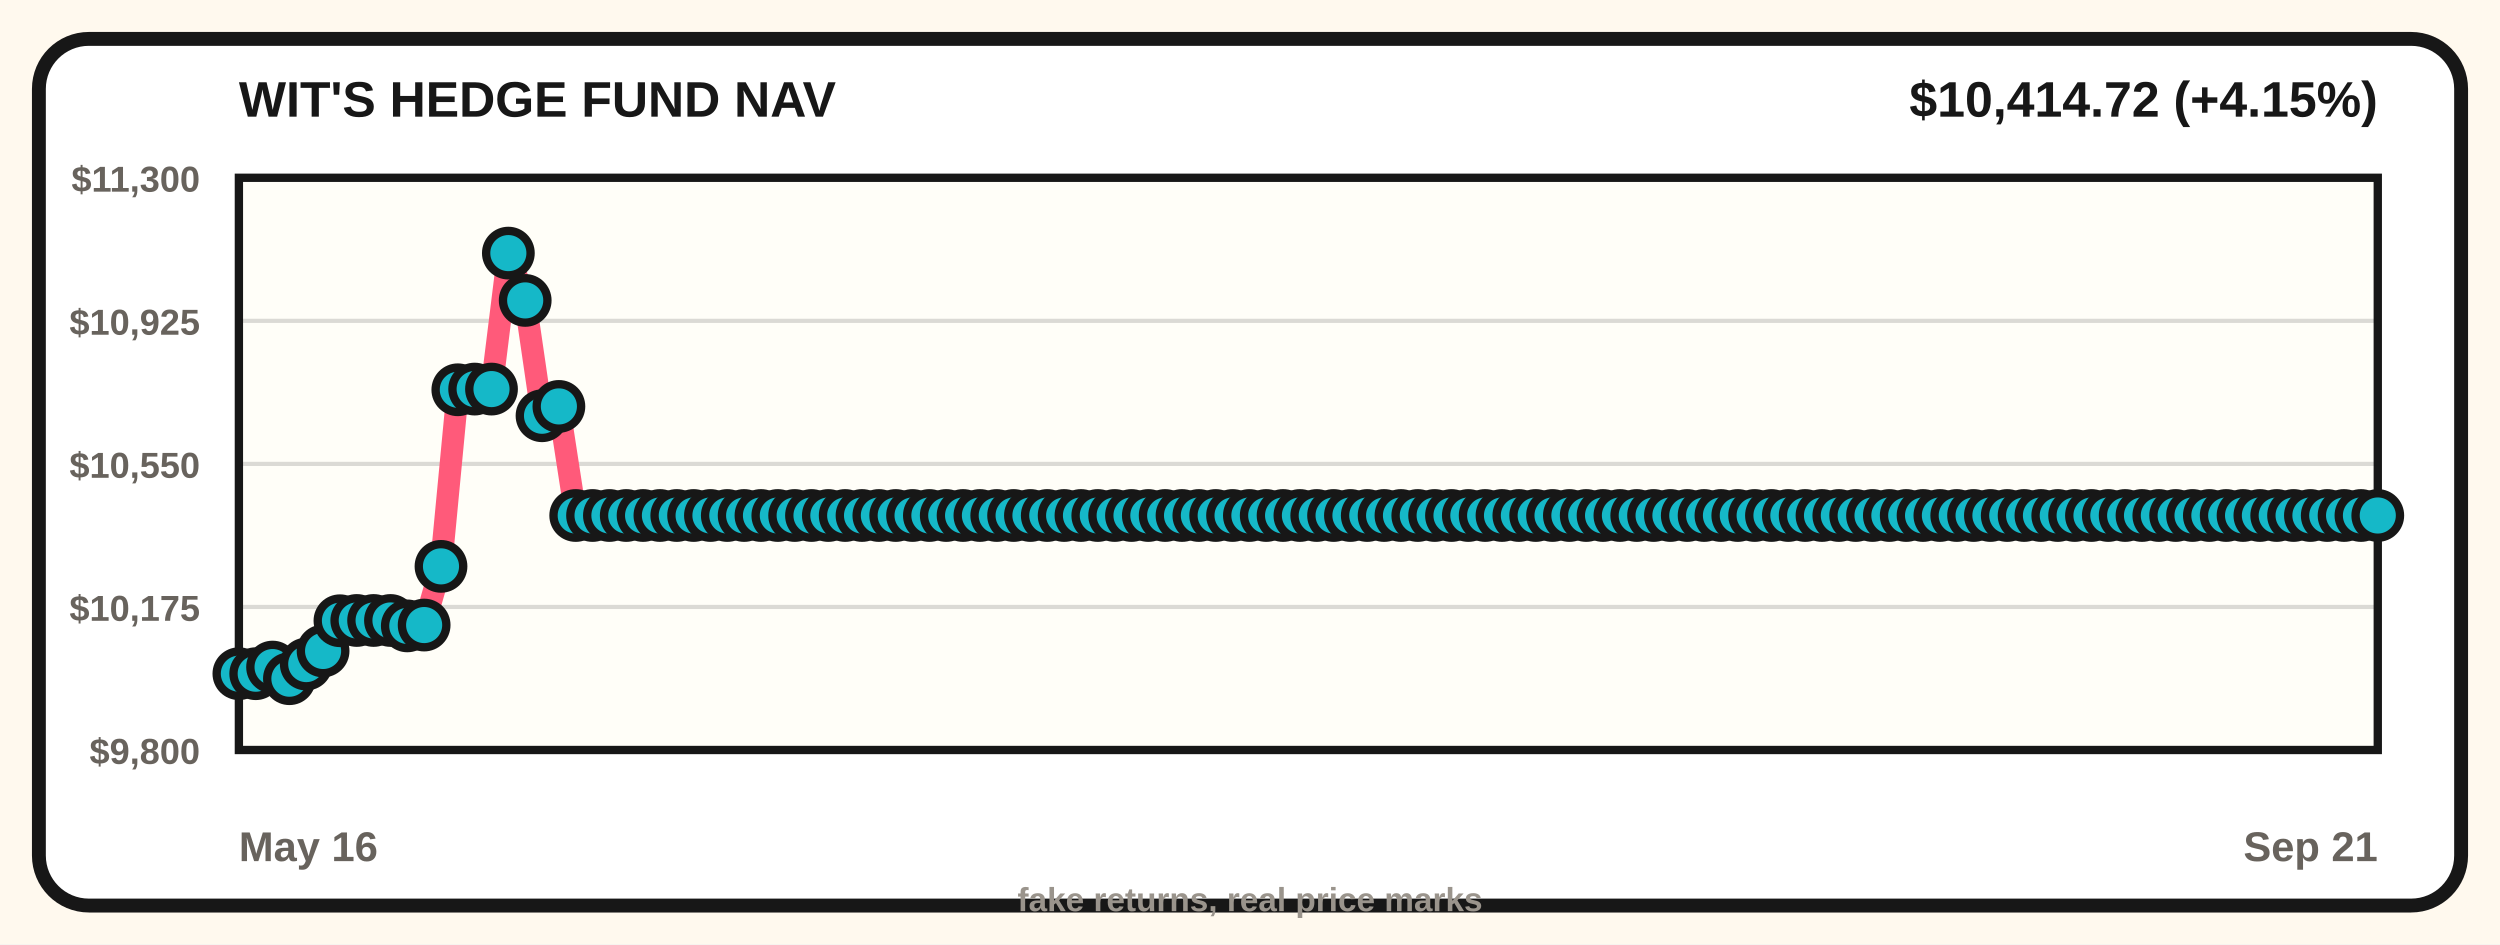
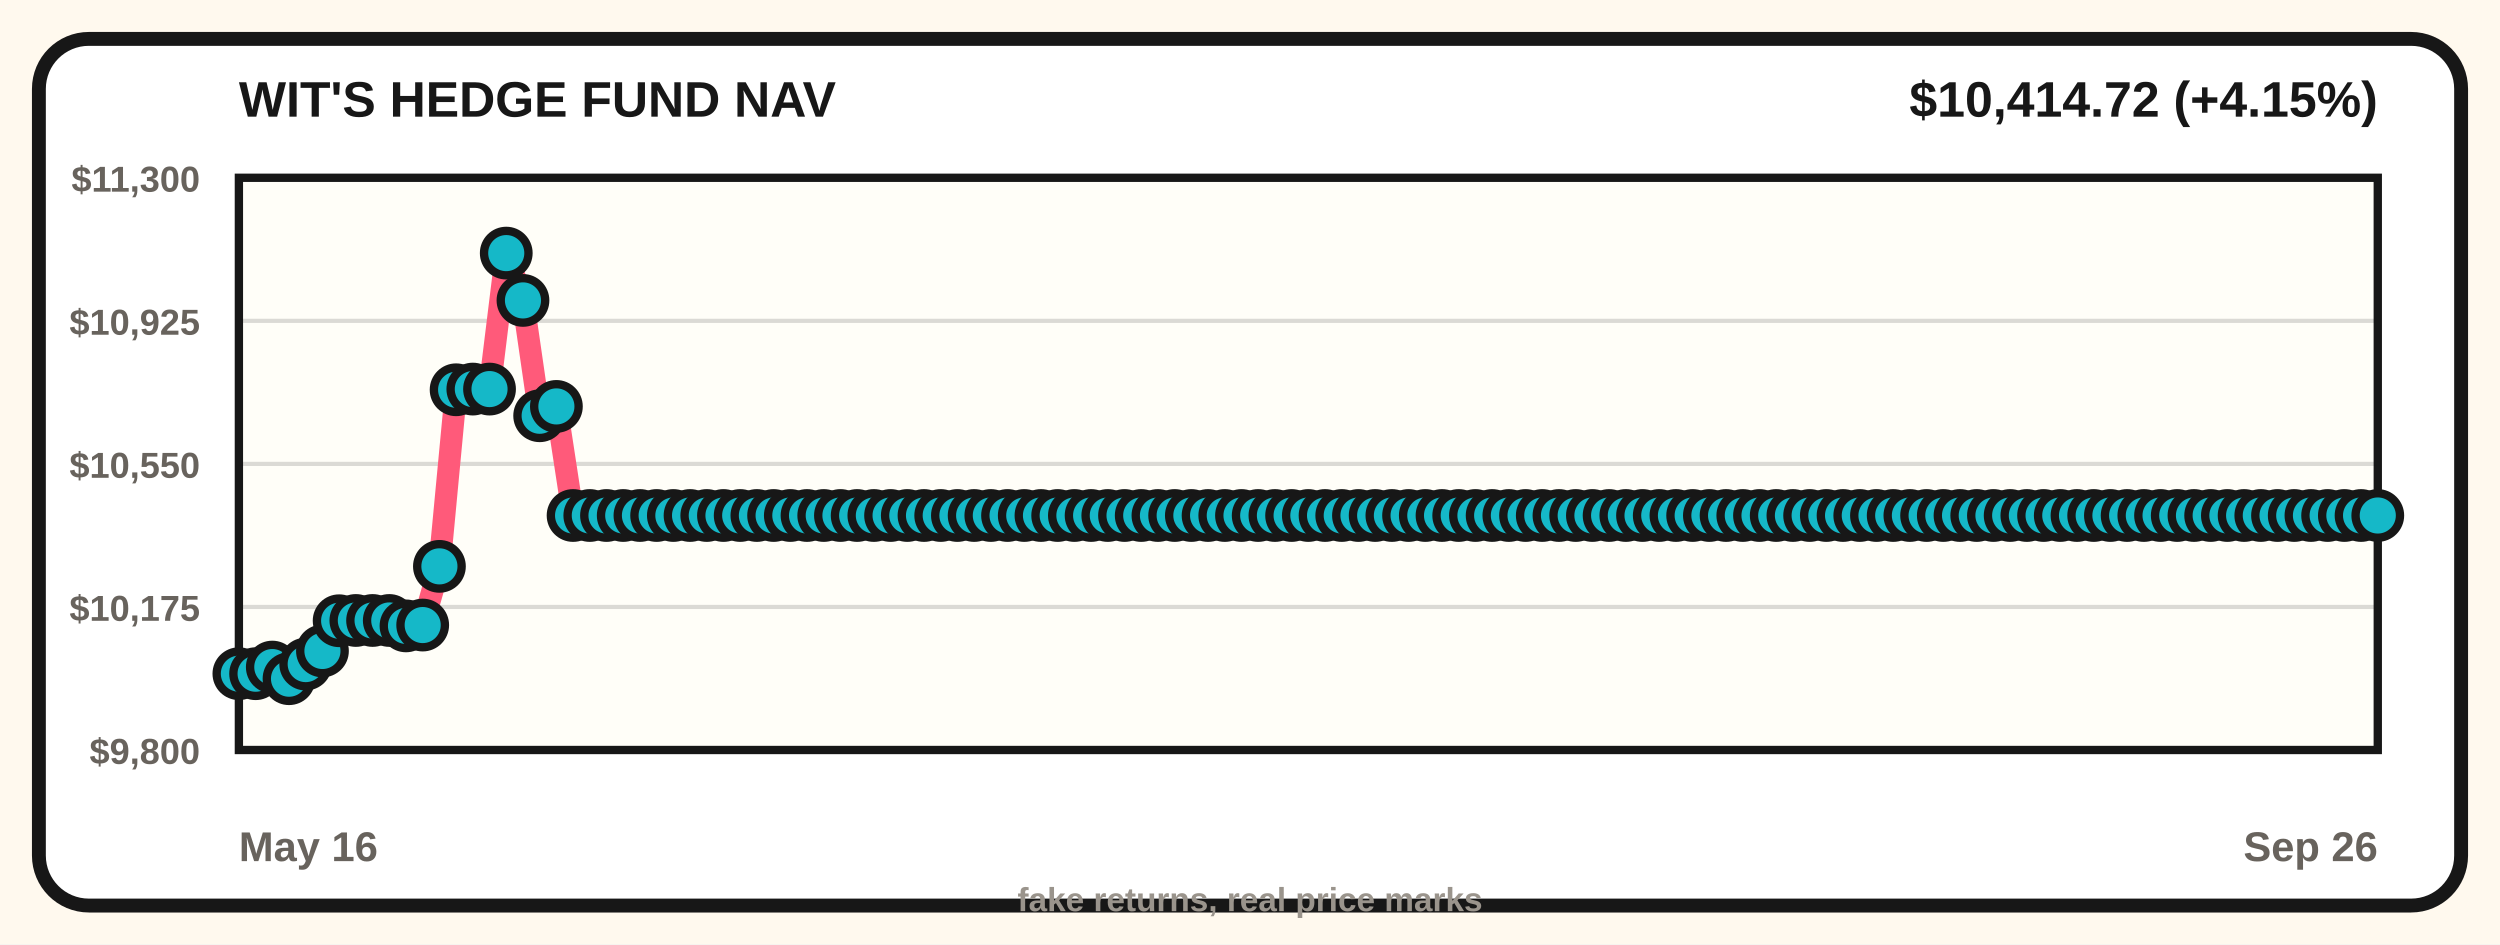
<svg xmlns="http://www.w3.org/2000/svg" width="900" height="340" viewBox="0 0 900 340" role="img" aria-label="Wit's Hedge Fund fake NAV chart">
  <rect width="900" height="340" fill="#fff9ee" />
  <rect x="14" y="14" width="872" height="312" rx="18" fill="#ffffff" stroke="#171717" stroke-width="5" />
  <rect x="86" y="64" width="770" height="206" fill="#fffef8" stroke="#171717" stroke-width="3" />
  <line x1="86" y1="270" x2="856" y2="270" stroke="#171717" stroke-width="1.5" opacity="0.16" />
  <text x="72" y="275" text-anchor="end" font-family="Arial, sans-serif" font-size="13" font-weight="800" fill="#68635d">$9,800</text>
  <line x1="86" y1="218.5" x2="856" y2="218.5" stroke="#171717" stroke-width="1.5" opacity="0.16" />
  <text x="72" y="223.5" text-anchor="end" font-family="Arial, sans-serif" font-size="13" font-weight="800" fill="#68635d">$10,175</text>
  <line x1="86" y1="167" x2="856" y2="167" stroke="#171717" stroke-width="1.5" opacity="0.16" />
  <text x="72" y="172" text-anchor="end" font-family="Arial, sans-serif" font-size="13" font-weight="800" fill="#68635d">$10,550</text>
  <line x1="86" y1="115.5" x2="856" y2="115.5" stroke="#171717" stroke-width="1.5" opacity="0.16" />
  <text x="72" y="120.5" text-anchor="end" font-family="Arial, sans-serif" font-size="13" font-weight="800" fill="#68635d">$10,925</text>
  <line x1="86" y1="64" x2="856" y2="64" stroke="#171717" stroke-width="1.5" opacity="0.16" />
  <text x="72" y="69" text-anchor="end" font-family="Arial, sans-serif" font-size="13" font-weight="800" fill="#68635d">$11,300</text>
-   <polyline points="86,242.53 92.06,242.53 98.13,240.15 104.19,244.33 110.25,239.07 116.31,234.35 122.38,223.47 128.44,223.37 134.5,223.37 140.57,223.37 146.63,225.32 152.69,225.02 158.76,203.89 164.82,140.32 170.88,140.07 176.94,140.07 183.01,91.12 189.07,108.15 195.13,149.67 201.2,146.31 207.26,185.58 213.32,185.58 219.39,185.58 225.45,185.58 231.51,185.58 237.57,185.58 243.64,185.58 249.7,185.58 255.76,185.58 261.83,185.58 267.89,185.58 273.95,185.58 280.02,185.58 286.08,185.58 292.14,185.58 298.2,185.58 304.27,185.58 310.33,185.58 316.39,185.58 322.46,185.58 328.52,185.58 334.58,185.58 340.65,185.58 346.71,185.58 352.77,185.58 358.83,185.58 364.9,185.58 370.96,185.58 377.02,185.58 383.09,185.58 389.15,185.58 395.21,185.58 401.28,185.58 407.34,185.58 413.4,185.58 419.46,185.58 425.53,185.58 431.59,185.58 437.65,185.58 443.72,185.58 449.78,185.58 455.84,185.58 461.91,185.58 467.97,185.58 474.03,185.58 480.09,185.58 486.16,185.58 492.22,185.58 498.28,185.58 504.35,185.58 510.41,185.58 516.47,185.58 522.54,185.58 528.6,185.58 534.66,185.58 540.72,185.58 546.79,185.58 552.85,185.58 558.91,185.58 564.98,185.58 571.04,185.58 577.1,185.58 583.17,185.58 589.23,185.58 595.29,185.58 601.35,185.58 607.42,185.58 613.48,185.58 619.54,185.58 625.61,185.58 631.67,185.58 637.73,185.58 643.8,185.58 649.86,185.58 655.92,185.58 661.98,185.58 668.05,185.58 674.11,185.58 680.17,185.58 686.24,185.58 692.3,185.58 698.36,185.58 704.43,185.58 710.49,185.58 716.55,185.58 722.61,185.58 728.68,185.58 734.74,185.58 740.8,185.58 746.87,185.58 752.93,185.58 758.99,185.58 765.06,185.58 771.12,185.58 777.18,185.58 783.24,185.58 789.31,185.58 795.37,185.58 801.43,185.58 807.5,185.58 813.56,185.58 819.62,185.58 825.69,185.58 831.75,185.58 837.81,185.58 843.87,185.58 849.94,185.58 856,185.58" fill="none" stroke="#ff5a7a" stroke-width="8" stroke-linecap="round" stroke-linejoin="round" />
+   <polyline points="86,242.53 92.02,242.53 98.03,240.15 104.05,244.33 110.06,239.07 116.08,234.35 122.09,223.47 128.11,223.37 134.13,223.37 140.14,223.37 146.16,225.32 152.17,225.02 158.19,203.89 164.2,140.32 170.22,140.07 176.23,140.07 182.25,91.12 188.27,108.15 194.28,149.67 200.3,146.31 206.31,185.58 212.33,185.58 218.34,185.58 224.36,185.58 230.38,185.58 236.39,185.58 242.41,185.58 248.42,185.58 254.44,185.58 260.45,185.58 266.47,185.58 272.48,185.58 278.5,185.58 284.52,185.58 290.53,185.58 296.55,185.58 302.56,185.58 308.58,185.58 314.59,185.58 320.61,185.58 326.63,185.58 332.64,185.58 338.66,185.58 344.67,185.58 350.69,185.58 356.7,185.58 362.72,185.58 368.73,185.58 374.75,185.58 380.77,185.58 386.78,185.58 392.8,185.58 398.81,185.58 404.83,185.58 410.84,185.58 416.86,185.58 422.88,185.58 428.89,185.58 434.91,185.58 440.92,185.58 446.94,185.58 452.95,185.58 458.97,185.58 464.98,185.58 471,185.58 477.02,185.58 483.03,185.58 489.05,185.58 495.06,185.58 501.08,185.58 507.09,185.58 513.11,185.58 519.13,185.58 525.14,185.58 531.16,185.58 537.17,185.58 543.19,185.58 549.2,185.58 555.22,185.58 561.23,185.58 567.25,185.58 573.27,185.58 579.28,185.58 585.3,185.58 591.31,185.58 597.33,185.58 603.34,185.58 609.36,185.58 615.38,185.58 621.39,185.58 627.41,185.58 633.42,185.58 639.44,185.58 645.45,185.58 651.47,185.58 657.48,185.58 663.5,185.58 669.52,185.58 675.53,185.58 681.55,185.58 687.56,185.58 693.58,185.58 699.59,185.58 705.61,185.58 711.63,185.58 717.64,185.58 723.66,185.58 729.67,185.58 735.69,185.58 741.7,185.58 747.72,185.58 753.73,185.58 759.75,185.58 765.77,185.58 771.78,185.58 777.8,185.58 783.81,185.58 789.83,185.58 795.84,185.58 801.86,185.58 807.88,185.58 813.89,185.58 819.91,185.58 825.92,185.58 831.94,185.58 837.95,185.58 843.97,185.58 849.98,185.58 856,185.58" fill="none" stroke="#ff5a7a" stroke-width="8" stroke-linecap="round" stroke-linejoin="round" />
  <circle cx="86" cy="242.53" r="8" fill="#15b8c8" stroke="#171717" stroke-width="3" />
-   <circle cx="92.06" cy="242.53" r="8" fill="#15b8c8" stroke="#171717" stroke-width="3" />
-   <circle cx="98.13" cy="240.15" r="8" fill="#15b8c8" stroke="#171717" stroke-width="3" />
-   <circle cx="104.19" cy="244.33" r="8" fill="#15b8c8" stroke="#171717" stroke-width="3" />
-   <circle cx="110.25" cy="239.07" r="8" fill="#15b8c8" stroke="#171717" stroke-width="3" />
-   <circle cx="116.31" cy="234.35" r="8" fill="#15b8c8" stroke="#171717" stroke-width="3" />
-   <circle cx="122.38" cy="223.47" r="8" fill="#15b8c8" stroke="#171717" stroke-width="3" />
-   <circle cx="128.44" cy="223.37" r="8" fill="#15b8c8" stroke="#171717" stroke-width="3" />
-   <circle cx="134.5" cy="223.37" r="8" fill="#15b8c8" stroke="#171717" stroke-width="3" />
-   <circle cx="140.57" cy="223.37" r="8" fill="#15b8c8" stroke="#171717" stroke-width="3" />
-   <circle cx="146.63" cy="225.32" r="8" fill="#15b8c8" stroke="#171717" stroke-width="3" />
-   <circle cx="152.69" cy="225.02" r="8" fill="#15b8c8" stroke="#171717" stroke-width="3" />
-   <circle cx="158.76" cy="203.89" r="8" fill="#15b8c8" stroke="#171717" stroke-width="3" />
-   <circle cx="164.82" cy="140.32" r="8" fill="#15b8c8" stroke="#171717" stroke-width="3" />
-   <circle cx="170.88" cy="140.07" r="8" fill="#15b8c8" stroke="#171717" stroke-width="3" />
-   <circle cx="176.94" cy="140.07" r="8" fill="#15b8c8" stroke="#171717" stroke-width="3" />
-   <circle cx="183.01" cy="91.12" r="8" fill="#15b8c8" stroke="#171717" stroke-width="3" />
-   <circle cx="189.07" cy="108.15" r="8" fill="#15b8c8" stroke="#171717" stroke-width="3" />
-   <circle cx="195.13" cy="149.67" r="8" fill="#15b8c8" stroke="#171717" stroke-width="3" />
-   <circle cx="201.2" cy="146.31" r="8" fill="#15b8c8" stroke="#171717" stroke-width="3" />
-   <circle cx="207.26" cy="185.58" r="8" fill="#15b8c8" stroke="#171717" stroke-width="3" />
-   <circle cx="213.32" cy="185.58" r="8" fill="#15b8c8" stroke="#171717" stroke-width="3" />
-   <circle cx="219.39" cy="185.58" r="8" fill="#15b8c8" stroke="#171717" stroke-width="3" />
-   <circle cx="225.45" cy="185.58" r="8" fill="#15b8c8" stroke="#171717" stroke-width="3" />
-   <circle cx="231.51" cy="185.58" r="8" fill="#15b8c8" stroke="#171717" stroke-width="3" />
-   <circle cx="237.57" cy="185.58" r="8" fill="#15b8c8" stroke="#171717" stroke-width="3" />
-   <circle cx="243.64" cy="185.58" r="8" fill="#15b8c8" stroke="#171717" stroke-width="3" />
-   <circle cx="249.7" cy="185.58" r="8" fill="#15b8c8" stroke="#171717" stroke-width="3" />
-   <circle cx="255.76" cy="185.58" r="8" fill="#15b8c8" stroke="#171717" stroke-width="3" />
-   <circle cx="261.83" cy="185.58" r="8" fill="#15b8c8" stroke="#171717" stroke-width="3" />
-   <circle cx="267.89" cy="185.58" r="8" fill="#15b8c8" stroke="#171717" stroke-width="3" />
-   <circle cx="273.95" cy="185.58" r="8" fill="#15b8c8" stroke="#171717" stroke-width="3" />
-   <circle cx="280.02" cy="185.58" r="8" fill="#15b8c8" stroke="#171717" stroke-width="3" />
-   <circle cx="286.08" cy="185.58" r="8" fill="#15b8c8" stroke="#171717" stroke-width="3" />
-   <circle cx="292.14" cy="185.58" r="8" fill="#15b8c8" stroke="#171717" stroke-width="3" />
-   <circle cx="298.2" cy="185.58" r="8" fill="#15b8c8" stroke="#171717" stroke-width="3" />
-   <circle cx="304.27" cy="185.58" r="8" fill="#15b8c8" stroke="#171717" stroke-width="3" />
-   <circle cx="310.33" cy="185.58" r="8" fill="#15b8c8" stroke="#171717" stroke-width="3" />
-   <circle cx="316.39" cy="185.58" r="8" fill="#15b8c8" stroke="#171717" stroke-width="3" />
-   <circle cx="322.46" cy="185.58" r="8" fill="#15b8c8" stroke="#171717" stroke-width="3" />
-   <circle cx="328.52" cy="185.58" r="8" fill="#15b8c8" stroke="#171717" stroke-width="3" />
-   <circle cx="334.58" cy="185.58" r="8" fill="#15b8c8" stroke="#171717" stroke-width="3" />
-   <circle cx="340.65" cy="185.58" r="8" fill="#15b8c8" stroke="#171717" stroke-width="3" />
-   <circle cx="346.71" cy="185.58" r="8" fill="#15b8c8" stroke="#171717" stroke-width="3" />
-   <circle cx="352.77" cy="185.58" r="8" fill="#15b8c8" stroke="#171717" stroke-width="3" />
-   <circle cx="358.83" cy="185.58" r="8" fill="#15b8c8" stroke="#171717" stroke-width="3" />
-   <circle cx="364.9" cy="185.58" r="8" fill="#15b8c8" stroke="#171717" stroke-width="3" />
-   <circle cx="370.96" cy="185.58" r="8" fill="#15b8c8" stroke="#171717" stroke-width="3" />
-   <circle cx="377.02" cy="185.58" r="8" fill="#15b8c8" stroke="#171717" stroke-width="3" />
-   <circle cx="383.09" cy="185.58" r="8" fill="#15b8c8" stroke="#171717" stroke-width="3" />
-   <circle cx="389.15" cy="185.58" r="8" fill="#15b8c8" stroke="#171717" stroke-width="3" />
-   <circle cx="395.21" cy="185.58" r="8" fill="#15b8c8" stroke="#171717" stroke-width="3" />
-   <circle cx="401.28" cy="185.58" r="8" fill="#15b8c8" stroke="#171717" stroke-width="3" />
-   <circle cx="407.34" cy="185.58" r="8" fill="#15b8c8" stroke="#171717" stroke-width="3" />
-   <circle cx="413.4" cy="185.58" r="8" fill="#15b8c8" stroke="#171717" stroke-width="3" />
-   <circle cx="419.46" cy="185.58" r="8" fill="#15b8c8" stroke="#171717" stroke-width="3" />
-   <circle cx="425.53" cy="185.58" r="8" fill="#15b8c8" stroke="#171717" stroke-width="3" />
-   <circle cx="431.59" cy="185.58" r="8" fill="#15b8c8" stroke="#171717" stroke-width="3" />
-   <circle cx="437.65" cy="185.58" r="8" fill="#15b8c8" stroke="#171717" stroke-width="3" />
-   <circle cx="443.72" cy="185.58" r="8" fill="#15b8c8" stroke="#171717" stroke-width="3" />
-   <circle cx="449.78" cy="185.58" r="8" fill="#15b8c8" stroke="#171717" stroke-width="3" />
-   <circle cx="455.84" cy="185.58" r="8" fill="#15b8c8" stroke="#171717" stroke-width="3" />
-   <circle cx="461.91" cy="185.58" r="8" fill="#15b8c8" stroke="#171717" stroke-width="3" />
-   <circle cx="467.97" cy="185.58" r="8" fill="#15b8c8" stroke="#171717" stroke-width="3" />
-   <circle cx="474.03" cy="185.58" r="8" fill="#15b8c8" stroke="#171717" stroke-width="3" />
-   <circle cx="480.09" cy="185.58" r="8" fill="#15b8c8" stroke="#171717" stroke-width="3" />
-   <circle cx="486.16" cy="185.58" r="8" fill="#15b8c8" stroke="#171717" stroke-width="3" />
-   <circle cx="492.22" cy="185.58" r="8" fill="#15b8c8" stroke="#171717" stroke-width="3" />
-   <circle cx="498.28" cy="185.58" r="8" fill="#15b8c8" stroke="#171717" stroke-width="3" />
-   <circle cx="504.35" cy="185.58" r="8" fill="#15b8c8" stroke="#171717" stroke-width="3" />
-   <circle cx="510.41" cy="185.58" r="8" fill="#15b8c8" stroke="#171717" stroke-width="3" />
-   <circle cx="516.47" cy="185.58" r="8" fill="#15b8c8" stroke="#171717" stroke-width="3" />
-   <circle cx="522.54" cy="185.58" r="8" fill="#15b8c8" stroke="#171717" stroke-width="3" />
-   <circle cx="528.6" cy="185.58" r="8" fill="#15b8c8" stroke="#171717" stroke-width="3" />
-   <circle cx="534.66" cy="185.58" r="8" fill="#15b8c8" stroke="#171717" stroke-width="3" />
-   <circle cx="540.72" cy="185.58" r="8" fill="#15b8c8" stroke="#171717" stroke-width="3" />
-   <circle cx="546.79" cy="185.58" r="8" fill="#15b8c8" stroke="#171717" stroke-width="3" />
-   <circle cx="552.85" cy="185.58" r="8" fill="#15b8c8" stroke="#171717" stroke-width="3" />
-   <circle cx="558.91" cy="185.58" r="8" fill="#15b8c8" stroke="#171717" stroke-width="3" />
-   <circle cx="564.98" cy="185.58" r="8" fill="#15b8c8" stroke="#171717" stroke-width="3" />
-   <circle cx="571.04" cy="185.58" r="8" fill="#15b8c8" stroke="#171717" stroke-width="3" />
-   <circle cx="577.1" cy="185.58" r="8" fill="#15b8c8" stroke="#171717" stroke-width="3" />
-   <circle cx="583.17" cy="185.58" r="8" fill="#15b8c8" stroke="#171717" stroke-width="3" />
-   <circle cx="589.23" cy="185.58" r="8" fill="#15b8c8" stroke="#171717" stroke-width="3" />
-   <circle cx="595.29" cy="185.58" r="8" fill="#15b8c8" stroke="#171717" stroke-width="3" />
-   <circle cx="601.35" cy="185.58" r="8" fill="#15b8c8" stroke="#171717" stroke-width="3" />
-   <circle cx="607.42" cy="185.58" r="8" fill="#15b8c8" stroke="#171717" stroke-width="3" />
-   <circle cx="613.48" cy="185.58" r="8" fill="#15b8c8" stroke="#171717" stroke-width="3" />
-   <circle cx="619.54" cy="185.58" r="8" fill="#15b8c8" stroke="#171717" stroke-width="3" />
-   <circle cx="625.61" cy="185.58" r="8" fill="#15b8c8" stroke="#171717" stroke-width="3" />
-   <circle cx="631.67" cy="185.58" r="8" fill="#15b8c8" stroke="#171717" stroke-width="3" />
-   <circle cx="637.73" cy="185.58" r="8" fill="#15b8c8" stroke="#171717" stroke-width="3" />
-   <circle cx="643.8" cy="185.58" r="8" fill="#15b8c8" stroke="#171717" stroke-width="3" />
-   <circle cx="649.86" cy="185.58" r="8" fill="#15b8c8" stroke="#171717" stroke-width="3" />
-   <circle cx="655.92" cy="185.58" r="8" fill="#15b8c8" stroke="#171717" stroke-width="3" />
-   <circle cx="661.98" cy="185.58" r="8" fill="#15b8c8" stroke="#171717" stroke-width="3" />
-   <circle cx="668.05" cy="185.58" r="8" fill="#15b8c8" stroke="#171717" stroke-width="3" />
-   <circle cx="674.11" cy="185.58" r="8" fill="#15b8c8" stroke="#171717" stroke-width="3" />
-   <circle cx="680.17" cy="185.58" r="8" fill="#15b8c8" stroke="#171717" stroke-width="3" />
-   <circle cx="686.24" cy="185.58" r="8" fill="#15b8c8" stroke="#171717" stroke-width="3" />
-   <circle cx="692.3" cy="185.58" r="8" fill="#15b8c8" stroke="#171717" stroke-width="3" />
-   <circle cx="698.36" cy="185.58" r="8" fill="#15b8c8" stroke="#171717" stroke-width="3" />
-   <circle cx="704.43" cy="185.58" r="8" fill="#15b8c8" stroke="#171717" stroke-width="3" />
-   <circle cx="710.49" cy="185.58" r="8" fill="#15b8c8" stroke="#171717" stroke-width="3" />
-   <circle cx="716.55" cy="185.58" r="8" fill="#15b8c8" stroke="#171717" stroke-width="3" />
-   <circle cx="722.61" cy="185.58" r="8" fill="#15b8c8" stroke="#171717" stroke-width="3" />
-   <circle cx="728.68" cy="185.58" r="8" fill="#15b8c8" stroke="#171717" stroke-width="3" />
-   <circle cx="734.74" cy="185.58" r="8" fill="#15b8c8" stroke="#171717" stroke-width="3" />
-   <circle cx="740.8" cy="185.58" r="8" fill="#15b8c8" stroke="#171717" stroke-width="3" />
-   <circle cx="746.87" cy="185.58" r="8" fill="#15b8c8" stroke="#171717" stroke-width="3" />
-   <circle cx="752.93" cy="185.58" r="8" fill="#15b8c8" stroke="#171717" stroke-width="3" />
-   <circle cx="758.99" cy="185.58" r="8" fill="#15b8c8" stroke="#171717" stroke-width="3" />
-   <circle cx="765.06" cy="185.58" r="8" fill="#15b8c8" stroke="#171717" stroke-width="3" />
-   <circle cx="771.12" cy="185.58" r="8" fill="#15b8c8" stroke="#171717" stroke-width="3" />
-   <circle cx="777.18" cy="185.58" r="8" fill="#15b8c8" stroke="#171717" stroke-width="3" />
-   <circle cx="783.24" cy="185.58" r="8" fill="#15b8c8" stroke="#171717" stroke-width="3" />
-   <circle cx="789.31" cy="185.58" r="8" fill="#15b8c8" stroke="#171717" stroke-width="3" />
-   <circle cx="795.37" cy="185.58" r="8" fill="#15b8c8" stroke="#171717" stroke-width="3" />
-   <circle cx="801.43" cy="185.58" r="8" fill="#15b8c8" stroke="#171717" stroke-width="3" />
-   <circle cx="807.5" cy="185.58" r="8" fill="#15b8c8" stroke="#171717" stroke-width="3" />
-   <circle cx="813.56" cy="185.58" r="8" fill="#15b8c8" stroke="#171717" stroke-width="3" />
-   <circle cx="819.62" cy="185.58" r="8" fill="#15b8c8" stroke="#171717" stroke-width="3" />
-   <circle cx="825.69" cy="185.58" r="8" fill="#15b8c8" stroke="#171717" stroke-width="3" />
-   <circle cx="831.75" cy="185.58" r="8" fill="#15b8c8" stroke="#171717" stroke-width="3" />
-   <circle cx="837.81" cy="185.58" r="8" fill="#15b8c8" stroke="#171717" stroke-width="3" />
-   <circle cx="843.87" cy="185.58" r="8" fill="#15b8c8" stroke="#171717" stroke-width="3" />
-   <circle cx="849.94" cy="185.58" r="8" fill="#15b8c8" stroke="#171717" stroke-width="3" />
+   <circle cx="92.02" cy="242.53" r="8" fill="#15b8c8" stroke="#171717" stroke-width="3" />
+   <circle cx="98.03" cy="240.15" r="8" fill="#15b8c8" stroke="#171717" stroke-width="3" />
+   <circle cx="104.05" cy="244.33" r="8" fill="#15b8c8" stroke="#171717" stroke-width="3" />
+   <circle cx="110.06" cy="239.07" r="8" fill="#15b8c8" stroke="#171717" stroke-width="3" />
+   <circle cx="116.08" cy="234.35" r="8" fill="#15b8c8" stroke="#171717" stroke-width="3" />
+   <circle cx="122.09" cy="223.47" r="8" fill="#15b8c8" stroke="#171717" stroke-width="3" />
+   <circle cx="128.11" cy="223.37" r="8" fill="#15b8c8" stroke="#171717" stroke-width="3" />
+   <circle cx="134.13" cy="223.37" r="8" fill="#15b8c8" stroke="#171717" stroke-width="3" />
+   <circle cx="140.14" cy="223.37" r="8" fill="#15b8c8" stroke="#171717" stroke-width="3" />
+   <circle cx="146.16" cy="225.32" r="8" fill="#15b8c8" stroke="#171717" stroke-width="3" />
+   <circle cx="152.17" cy="225.02" r="8" fill="#15b8c8" stroke="#171717" stroke-width="3" />
+   <circle cx="158.19" cy="203.89" r="8" fill="#15b8c8" stroke="#171717" stroke-width="3" />
+   <circle cx="164.2" cy="140.32" r="8" fill="#15b8c8" stroke="#171717" stroke-width="3" />
+   <circle cx="170.22" cy="140.07" r="8" fill="#15b8c8" stroke="#171717" stroke-width="3" />
+   <circle cx="176.23" cy="140.07" r="8" fill="#15b8c8" stroke="#171717" stroke-width="3" />
+   <circle cx="182.25" cy="91.12" r="8" fill="#15b8c8" stroke="#171717" stroke-width="3" />
+   <circle cx="188.27" cy="108.15" r="8" fill="#15b8c8" stroke="#171717" stroke-width="3" />
+   <circle cx="194.28" cy="149.67" r="8" fill="#15b8c8" stroke="#171717" stroke-width="3" />
+   <circle cx="200.3" cy="146.31" r="8" fill="#15b8c8" stroke="#171717" stroke-width="3" />
+   <circle cx="206.31" cy="185.58" r="8" fill="#15b8c8" stroke="#171717" stroke-width="3" />
+   <circle cx="212.33" cy="185.58" r="8" fill="#15b8c8" stroke="#171717" stroke-width="3" />
+   <circle cx="218.34" cy="185.58" r="8" fill="#15b8c8" stroke="#171717" stroke-width="3" />
+   <circle cx="224.36" cy="185.58" r="8" fill="#15b8c8" stroke="#171717" stroke-width="3" />
+   <circle cx="230.38" cy="185.58" r="8" fill="#15b8c8" stroke="#171717" stroke-width="3" />
+   <circle cx="236.39" cy="185.58" r="8" fill="#15b8c8" stroke="#171717" stroke-width="3" />
+   <circle cx="242.41" cy="185.58" r="8" fill="#15b8c8" stroke="#171717" stroke-width="3" />
+   <circle cx="248.42" cy="185.58" r="8" fill="#15b8c8" stroke="#171717" stroke-width="3" />
+   <circle cx="254.44" cy="185.58" r="8" fill="#15b8c8" stroke="#171717" stroke-width="3" />
+   <circle cx="260.45" cy="185.58" r="8" fill="#15b8c8" stroke="#171717" stroke-width="3" />
+   <circle cx="266.47" cy="185.58" r="8" fill="#15b8c8" stroke="#171717" stroke-width="3" />
+   <circle cx="272.48" cy="185.58" r="8" fill="#15b8c8" stroke="#171717" stroke-width="3" />
+   <circle cx="278.5" cy="185.58" r="8" fill="#15b8c8" stroke="#171717" stroke-width="3" />
+   <circle cx="284.52" cy="185.58" r="8" fill="#15b8c8" stroke="#171717" stroke-width="3" />
+   <circle cx="290.53" cy="185.58" r="8" fill="#15b8c8" stroke="#171717" stroke-width="3" />
+   <circle cx="296.55" cy="185.58" r="8" fill="#15b8c8" stroke="#171717" stroke-width="3" />
+   <circle cx="302.56" cy="185.58" r="8" fill="#15b8c8" stroke="#171717" stroke-width="3" />
+   <circle cx="308.58" cy="185.58" r="8" fill="#15b8c8" stroke="#171717" stroke-width="3" />
+   <circle cx="314.59" cy="185.58" r="8" fill="#15b8c8" stroke="#171717" stroke-width="3" />
+   <circle cx="320.61" cy="185.58" r="8" fill="#15b8c8" stroke="#171717" stroke-width="3" />
+   <circle cx="326.63" cy="185.58" r="8" fill="#15b8c8" stroke="#171717" stroke-width="3" />
+   <circle cx="332.64" cy="185.58" r="8" fill="#15b8c8" stroke="#171717" stroke-width="3" />
+   <circle cx="338.66" cy="185.58" r="8" fill="#15b8c8" stroke="#171717" stroke-width="3" />
+   <circle cx="344.67" cy="185.58" r="8" fill="#15b8c8" stroke="#171717" stroke-width="3" />
+   <circle cx="350.69" cy="185.58" r="8" fill="#15b8c8" stroke="#171717" stroke-width="3" />
+   <circle cx="356.7" cy="185.58" r="8" fill="#15b8c8" stroke="#171717" stroke-width="3" />
+   <circle cx="362.72" cy="185.58" r="8" fill="#15b8c8" stroke="#171717" stroke-width="3" />
+   <circle cx="368.73" cy="185.58" r="8" fill="#15b8c8" stroke="#171717" stroke-width="3" />
+   <circle cx="374.75" cy="185.58" r="8" fill="#15b8c8" stroke="#171717" stroke-width="3" />
+   <circle cx="380.77" cy="185.58" r="8" fill="#15b8c8" stroke="#171717" stroke-width="3" />
+   <circle cx="386.78" cy="185.58" r="8" fill="#15b8c8" stroke="#171717" stroke-width="3" />
+   <circle cx="392.8" cy="185.58" r="8" fill="#15b8c8" stroke="#171717" stroke-width="3" />
+   <circle cx="398.81" cy="185.58" r="8" fill="#15b8c8" stroke="#171717" stroke-width="3" />
+   <circle cx="404.83" cy="185.58" r="8" fill="#15b8c8" stroke="#171717" stroke-width="3" />
+   <circle cx="410.84" cy="185.58" r="8" fill="#15b8c8" stroke="#171717" stroke-width="3" />
+   <circle cx="416.86" cy="185.58" r="8" fill="#15b8c8" stroke="#171717" stroke-width="3" />
+   <circle cx="422.88" cy="185.58" r="8" fill="#15b8c8" stroke="#171717" stroke-width="3" />
+   <circle cx="428.89" cy="185.58" r="8" fill="#15b8c8" stroke="#171717" stroke-width="3" />
+   <circle cx="434.91" cy="185.58" r="8" fill="#15b8c8" stroke="#171717" stroke-width="3" />
+   <circle cx="440.92" cy="185.58" r="8" fill="#15b8c8" stroke="#171717" stroke-width="3" />
+   <circle cx="446.94" cy="185.58" r="8" fill="#15b8c8" stroke="#171717" stroke-width="3" />
+   <circle cx="452.95" cy="185.58" r="8" fill="#15b8c8" stroke="#171717" stroke-width="3" />
+   <circle cx="458.97" cy="185.58" r="8" fill="#15b8c8" stroke="#171717" stroke-width="3" />
+   <circle cx="464.98" cy="185.58" r="8" fill="#15b8c8" stroke="#171717" stroke-width="3" />
+   <circle cx="471" cy="185.58" r="8" fill="#15b8c8" stroke="#171717" stroke-width="3" />
+   <circle cx="477.02" cy="185.58" r="8" fill="#15b8c8" stroke="#171717" stroke-width="3" />
+   <circle cx="483.03" cy="185.58" r="8" fill="#15b8c8" stroke="#171717" stroke-width="3" />
+   <circle cx="489.05" cy="185.58" r="8" fill="#15b8c8" stroke="#171717" stroke-width="3" />
+   <circle cx="495.06" cy="185.58" r="8" fill="#15b8c8" stroke="#171717" stroke-width="3" />
+   <circle cx="501.08" cy="185.58" r="8" fill="#15b8c8" stroke="#171717" stroke-width="3" />
+   <circle cx="507.09" cy="185.58" r="8" fill="#15b8c8" stroke="#171717" stroke-width="3" />
+   <circle cx="513.11" cy="185.58" r="8" fill="#15b8c8" stroke="#171717" stroke-width="3" />
+   <circle cx="519.13" cy="185.58" r="8" fill="#15b8c8" stroke="#171717" stroke-width="3" />
+   <circle cx="525.14" cy="185.58" r="8" fill="#15b8c8" stroke="#171717" stroke-width="3" />
+   <circle cx="531.16" cy="185.58" r="8" fill="#15b8c8" stroke="#171717" stroke-width="3" />
+   <circle cx="537.17" cy="185.58" r="8" fill="#15b8c8" stroke="#171717" stroke-width="3" />
+   <circle cx="543.19" cy="185.58" r="8" fill="#15b8c8" stroke="#171717" stroke-width="3" />
+   <circle cx="549.2" cy="185.58" r="8" fill="#15b8c8" stroke="#171717" stroke-width="3" />
+   <circle cx="555.22" cy="185.58" r="8" fill="#15b8c8" stroke="#171717" stroke-width="3" />
+   <circle cx="561.23" cy="185.58" r="8" fill="#15b8c8" stroke="#171717" stroke-width="3" />
+   <circle cx="567.25" cy="185.58" r="8" fill="#15b8c8" stroke="#171717" stroke-width="3" />
+   <circle cx="573.27" cy="185.58" r="8" fill="#15b8c8" stroke="#171717" stroke-width="3" />
+   <circle cx="579.28" cy="185.58" r="8" fill="#15b8c8" stroke="#171717" stroke-width="3" />
+   <circle cx="585.3" cy="185.58" r="8" fill="#15b8c8" stroke="#171717" stroke-width="3" />
+   <circle cx="591.31" cy="185.58" r="8" fill="#15b8c8" stroke="#171717" stroke-width="3" />
+   <circle cx="597.33" cy="185.58" r="8" fill="#15b8c8" stroke="#171717" stroke-width="3" />
+   <circle cx="603.34" cy="185.58" r="8" fill="#15b8c8" stroke="#171717" stroke-width="3" />
+   <circle cx="609.36" cy="185.58" r="8" fill="#15b8c8" stroke="#171717" stroke-width="3" />
+   <circle cx="615.38" cy="185.58" r="8" fill="#15b8c8" stroke="#171717" stroke-width="3" />
+   <circle cx="621.39" cy="185.58" r="8" fill="#15b8c8" stroke="#171717" stroke-width="3" />
+   <circle cx="627.41" cy="185.58" r="8" fill="#15b8c8" stroke="#171717" stroke-width="3" />
+   <circle cx="633.42" cy="185.58" r="8" fill="#15b8c8" stroke="#171717" stroke-width="3" />
+   <circle cx="639.44" cy="185.58" r="8" fill="#15b8c8" stroke="#171717" stroke-width="3" />
+   <circle cx="645.45" cy="185.58" r="8" fill="#15b8c8" stroke="#171717" stroke-width="3" />
+   <circle cx="651.47" cy="185.58" r="8" fill="#15b8c8" stroke="#171717" stroke-width="3" />
+   <circle cx="657.48" cy="185.58" r="8" fill="#15b8c8" stroke="#171717" stroke-width="3" />
+   <circle cx="663.5" cy="185.58" r="8" fill="#15b8c8" stroke="#171717" stroke-width="3" />
+   <circle cx="669.52" cy="185.58" r="8" fill="#15b8c8" stroke="#171717" stroke-width="3" />
+   <circle cx="675.53" cy="185.58" r="8" fill="#15b8c8" stroke="#171717" stroke-width="3" />
+   <circle cx="681.55" cy="185.58" r="8" fill="#15b8c8" stroke="#171717" stroke-width="3" />
+   <circle cx="687.56" cy="185.58" r="8" fill="#15b8c8" stroke="#171717" stroke-width="3" />
+   <circle cx="693.58" cy="185.58" r="8" fill="#15b8c8" stroke="#171717" stroke-width="3" />
+   <circle cx="699.59" cy="185.58" r="8" fill="#15b8c8" stroke="#171717" stroke-width="3" />
+   <circle cx="705.61" cy="185.58" r="8" fill="#15b8c8" stroke="#171717" stroke-width="3" />
+   <circle cx="711.63" cy="185.58" r="8" fill="#15b8c8" stroke="#171717" stroke-width="3" />
+   <circle cx="717.64" cy="185.58" r="8" fill="#15b8c8" stroke="#171717" stroke-width="3" />
+   <circle cx="723.66" cy="185.58" r="8" fill="#15b8c8" stroke="#171717" stroke-width="3" />
+   <circle cx="729.67" cy="185.58" r="8" fill="#15b8c8" stroke="#171717" stroke-width="3" />
+   <circle cx="735.69" cy="185.58" r="8" fill="#15b8c8" stroke="#171717" stroke-width="3" />
+   <circle cx="741.7" cy="185.58" r="8" fill="#15b8c8" stroke="#171717" stroke-width="3" />
+   <circle cx="747.72" cy="185.58" r="8" fill="#15b8c8" stroke="#171717" stroke-width="3" />
+   <circle cx="753.73" cy="185.58" r="8" fill="#15b8c8" stroke="#171717" stroke-width="3" />
+   <circle cx="759.75" cy="185.58" r="8" fill="#15b8c8" stroke="#171717" stroke-width="3" />
+   <circle cx="765.77" cy="185.58" r="8" fill="#15b8c8" stroke="#171717" stroke-width="3" />
+   <circle cx="771.78" cy="185.58" r="8" fill="#15b8c8" stroke="#171717" stroke-width="3" />
+   <circle cx="777.8" cy="185.58" r="8" fill="#15b8c8" stroke="#171717" stroke-width="3" />
+   <circle cx="783.81" cy="185.58" r="8" fill="#15b8c8" stroke="#171717" stroke-width="3" />
+   <circle cx="789.83" cy="185.58" r="8" fill="#15b8c8" stroke="#171717" stroke-width="3" />
+   <circle cx="795.84" cy="185.58" r="8" fill="#15b8c8" stroke="#171717" stroke-width="3" />
+   <circle cx="801.86" cy="185.58" r="8" fill="#15b8c8" stroke="#171717" stroke-width="3" />
+   <circle cx="807.88" cy="185.58" r="8" fill="#15b8c8" stroke="#171717" stroke-width="3" />
+   <circle cx="813.89" cy="185.58" r="8" fill="#15b8c8" stroke="#171717" stroke-width="3" />
+   <circle cx="819.91" cy="185.58" r="8" fill="#15b8c8" stroke="#171717" stroke-width="3" />
+   <circle cx="825.92" cy="185.58" r="8" fill="#15b8c8" stroke="#171717" stroke-width="3" />
+   <circle cx="831.94" cy="185.58" r="8" fill="#15b8c8" stroke="#171717" stroke-width="3" />
+   <circle cx="837.95" cy="185.58" r="8" fill="#15b8c8" stroke="#171717" stroke-width="3" />
+   <circle cx="843.97" cy="185.58" r="8" fill="#15b8c8" stroke="#171717" stroke-width="3" />
+   <circle cx="849.98" cy="185.58" r="8" fill="#15b8c8" stroke="#171717" stroke-width="3" />
  <circle cx="856" cy="185.58" r="8" fill="#15b8c8" stroke="#171717" stroke-width="3" />
  <text x="86" y="42" font-family="Arial, sans-serif" font-size="18" font-weight="900" fill="#171717">WIT'S HEDGE FUND NAV</text>
  <text x="856" y="42" text-anchor="end" font-family="Arial, sans-serif" font-size="18" font-weight="900" fill="#171717">$10,414.72 (+4.15%)</text>
  <text x="86" y="310" text-anchor="start" font-family="Arial, sans-serif" font-size="15" font-weight="900" fill="#68635d">May 16</text>
-   <text x="856" y="310" text-anchor="end" font-family="Arial, sans-serif" font-size="15" font-weight="900" fill="#68635d">Sep 21</text>
+   <text x="856" y="310" text-anchor="end" font-family="Arial, sans-serif" font-size="15" font-weight="900" fill="#68635d">Sep 26</text>
  <text x="450" y="328" text-anchor="middle" font-family="Arial, sans-serif" font-size="12" font-weight="800" fill="#9a948c">fake returns, real price marks</text>
</svg>
